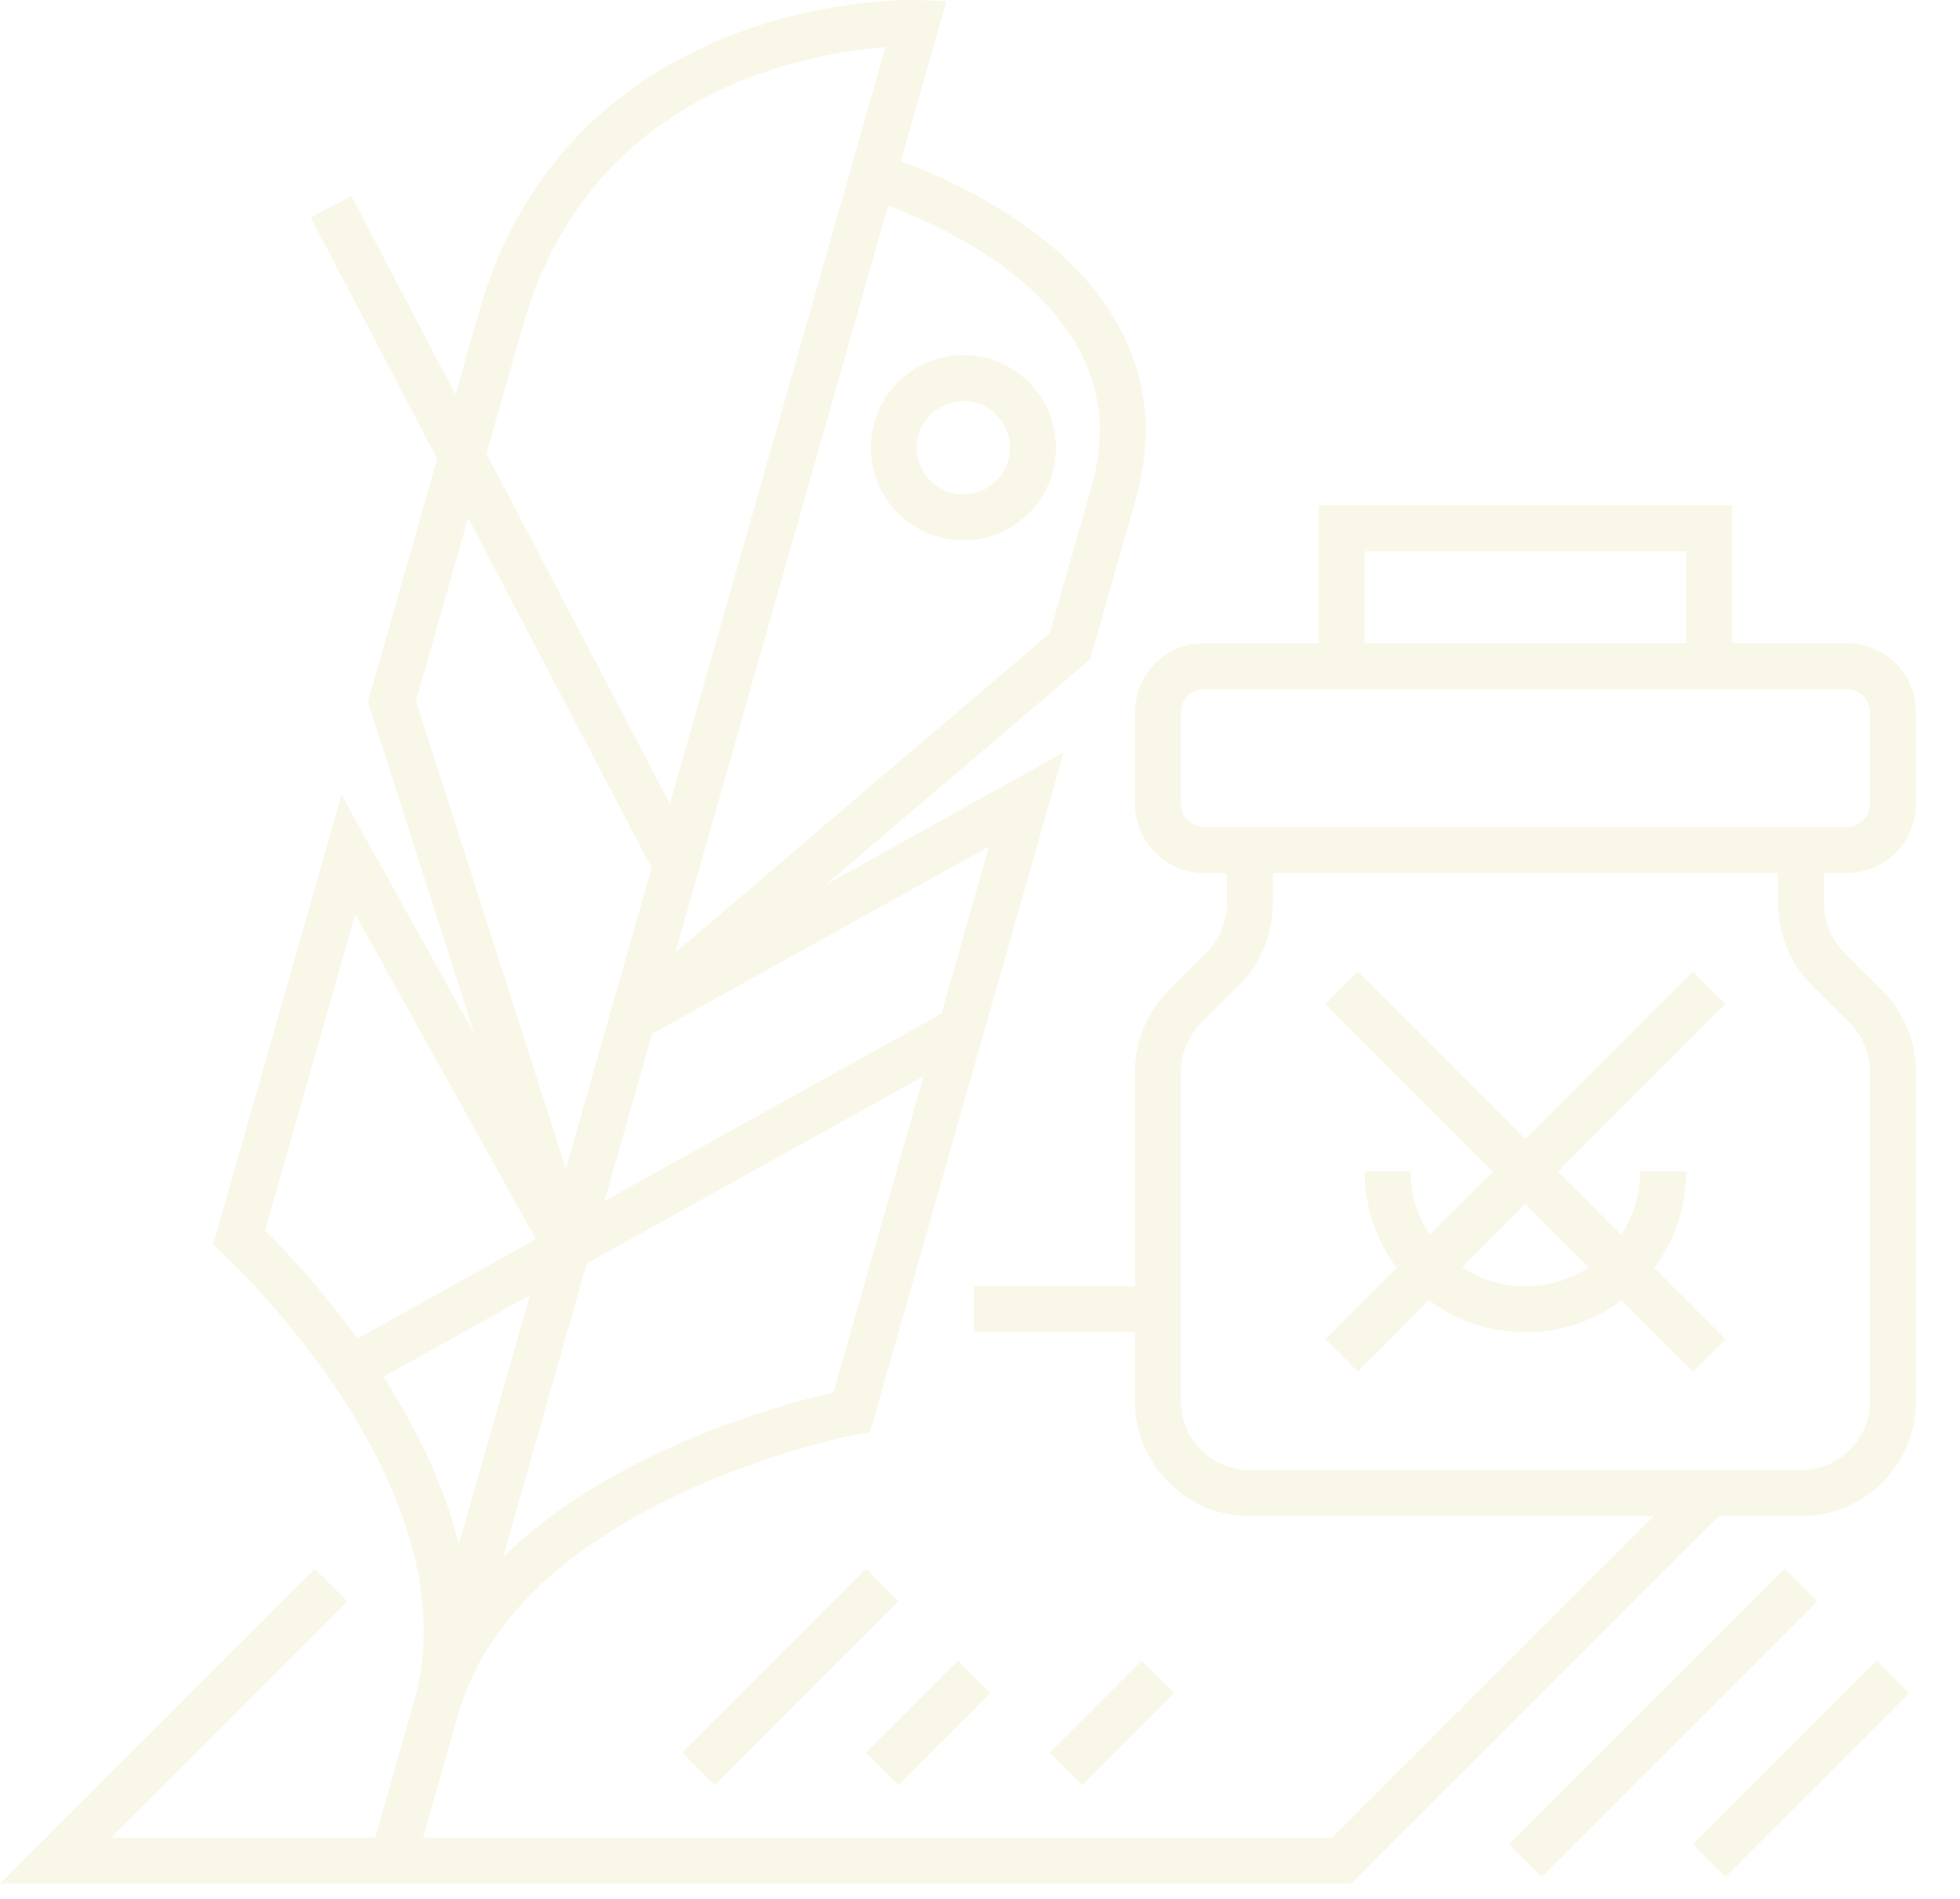
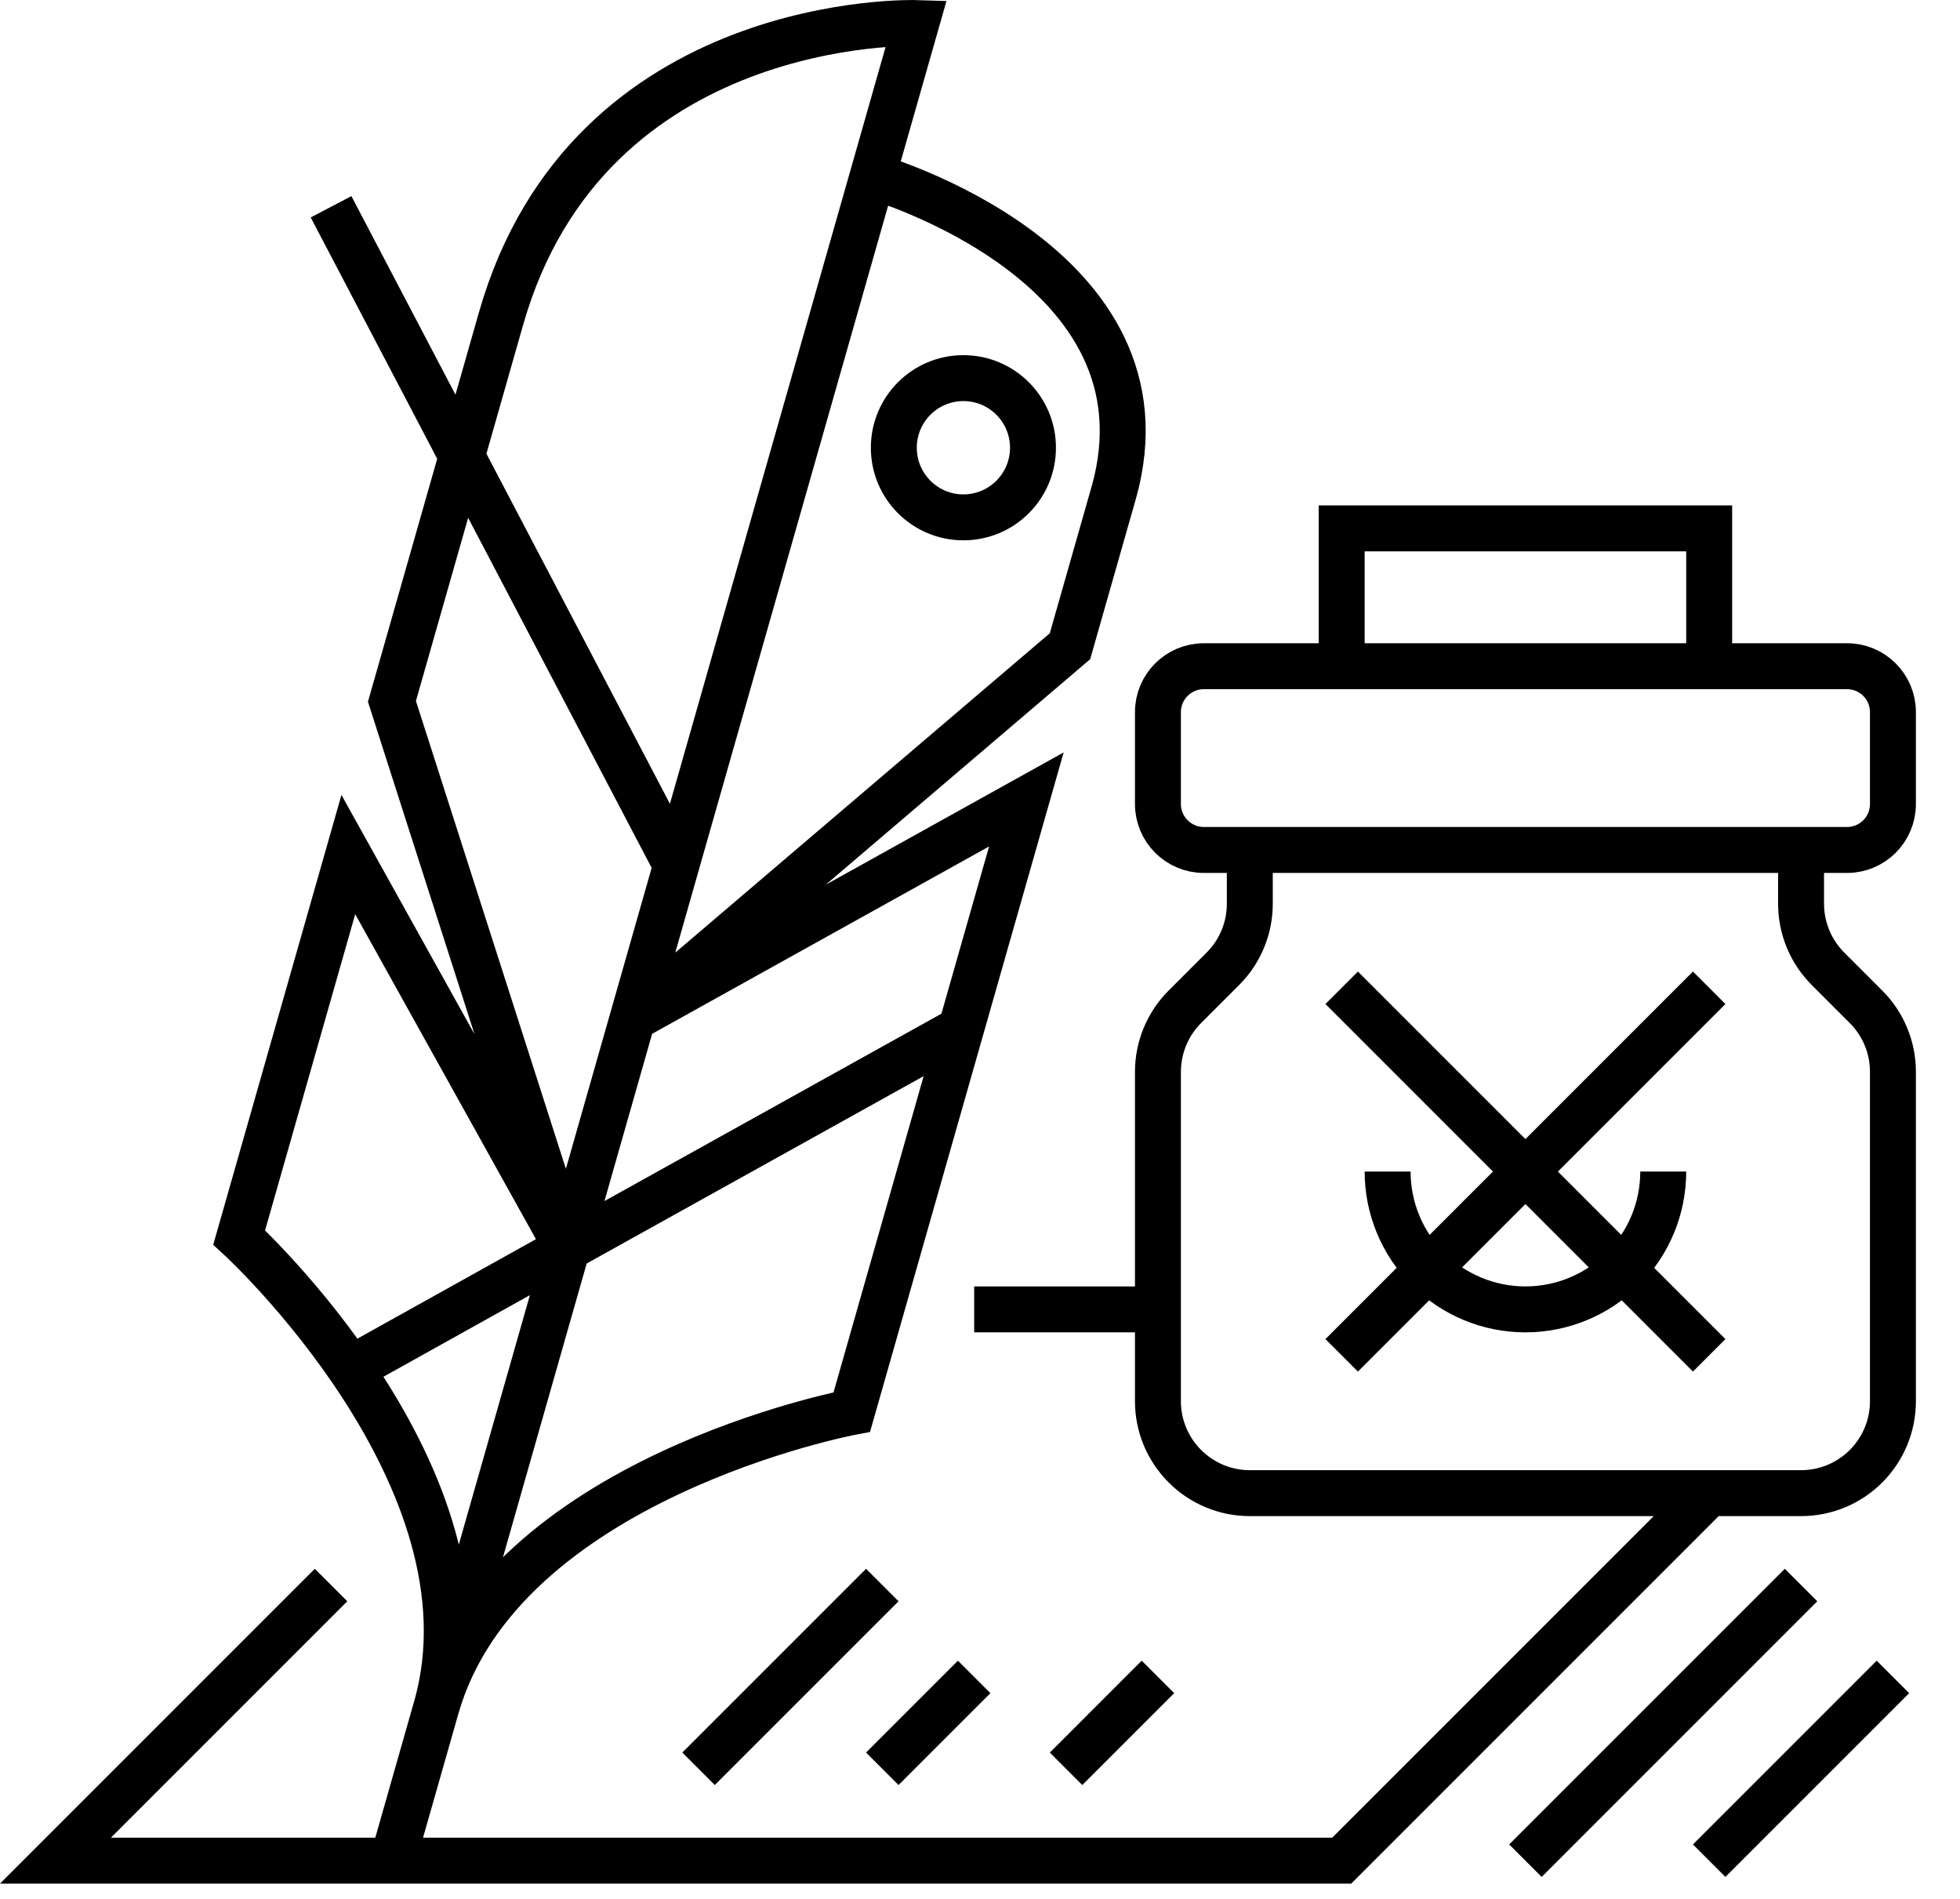
<svg xmlns="http://www.w3.org/2000/svg" width="32" height="31" viewBox="0 0 32 31" fill="none">
-   <path d="M5.405 3.376L11.041 14.127M9.26 20.375L6.399 11.45L8.18 5.202C9.605 0.203 14.96 0.376 14.96 0.376L6.41 30.376M9.26 20.375L5.687 13.951L3.905 20.202C3.905 20.202 8.192 24.125 7.123 27.875C8.192 24.125 13.907 23.052 13.907 23.052L16.757 13.051L10.329 16.625M9.26 20.375L15.688 16.801M9.26 20.375L5.728 22.343M14.248 2.877C14.248 2.877 19.247 4.302 18.181 8.052L17.469 10.55L10.344 16.625M27.905 10.876V8.626H21.905V10.876M18.905 21.376H15.905M5.405 25.876L0.905 30.376H21.905L27.905 24.376M11.405 28.876L14.405 25.876M14.405 28.876L15.905 27.376M17.405 28.876L18.905 27.376M24.905 30.376L29.405 25.876M27.905 30.376L30.905 27.376M27.905 16.126L21.905 22.126M27.905 22.126L21.905 16.126M27.155 19.126C27.155 19.723 26.918 20.295 26.496 20.717C26.074 21.139 25.502 21.376 24.905 21.376C24.308 21.376 23.736 21.139 23.314 20.717C22.892 20.295 22.655 19.723 22.655 19.126M29.405 14.753V13.876H20.405V14.753C20.405 14.95 20.367 15.145 20.291 15.328C20.216 15.51 20.106 15.675 19.966 15.815L19.344 16.437C19.205 16.576 19.094 16.742 19.019 16.924C18.944 17.106 18.905 17.301 18.905 17.498V22.876C18.905 23.274 19.063 23.655 19.345 23.936C19.626 24.218 20.007 24.376 20.405 24.376H29.405C29.803 24.376 30.185 24.218 30.466 23.936C30.747 23.655 30.905 23.274 30.905 22.876V17.498C30.905 17.301 30.867 17.106 30.791 16.924C30.716 16.742 30.606 16.576 30.466 16.437L29.844 15.815C29.705 15.675 29.594 15.51 29.519 15.328C29.444 15.145 29.405 14.95 29.405 14.753ZM19.655 10.876H30.155C30.57 10.876 30.905 11.211 30.905 11.626V13.126C30.905 13.54 30.57 13.876 30.155 13.876H19.655C19.241 13.876 18.905 13.54 18.905 13.126V11.626C18.905 11.211 19.241 10.876 19.655 10.876ZM16.865 7.309C16.865 7.937 16.357 8.446 15.729 8.446C15.101 8.446 14.593 7.937 14.593 7.309C14.593 6.682 15.101 6.173 15.729 6.173C16.357 6.173 16.865 6.682 16.865 7.309Z" stroke="#F9F7E7" stroke-width="0.75" />
+   <path d="M5.405 3.376L11.041 14.127M9.26 20.375L6.399 11.45L8.18 5.202C9.605 0.203 14.96 0.376 14.96 0.376L6.41 30.376M9.26 20.375L5.687 13.951L3.905 20.202C3.905 20.202 8.192 24.125 7.123 27.875C8.192 24.125 13.907 23.052 13.907 23.052L16.757 13.051L10.329 16.625M9.26 20.375L15.688 16.801M9.26 20.375L5.728 22.343M14.248 2.877C14.248 2.877 19.247 4.302 18.181 8.052L17.469 10.55L10.344 16.625M27.905 10.876V8.626H21.905V10.876M18.905 21.376H15.905M5.405 25.876L0.905 30.376H21.905L27.905 24.376M11.405 28.876L14.405 25.876M14.405 28.876L15.905 27.376M17.405 28.876L18.905 27.376M24.905 30.376L29.405 25.876M27.905 30.376L30.905 27.376M27.905 16.126L21.905 22.126M27.905 22.126L21.905 16.126M27.155 19.126C27.155 19.723 26.918 20.295 26.496 20.717C26.074 21.139 25.502 21.376 24.905 21.376C24.308 21.376 23.736 21.139 23.314 20.717C22.892 20.295 22.655 19.723 22.655 19.126M29.405 14.753V13.876H20.405V14.753C20.405 14.95 20.367 15.145 20.291 15.328C20.216 15.51 20.106 15.675 19.966 15.815L19.344 16.437C19.205 16.576 19.094 16.742 19.019 16.924C18.944 17.106 18.905 17.301 18.905 17.498V22.876C18.905 23.274 19.063 23.655 19.345 23.936C19.626 24.218 20.007 24.376 20.405 24.376H29.405C29.803 24.376 30.185 24.218 30.466 23.936C30.747 23.655 30.905 23.274 30.905 22.876V17.498C30.905 17.301 30.867 17.106 30.791 16.924C30.716 16.742 30.606 16.576 30.466 16.437L29.844 15.815C29.705 15.675 29.594 15.51 29.519 15.328C29.444 15.145 29.405 14.95 29.405 14.753ZM19.655 10.876H30.155C30.57 10.876 30.905 11.211 30.905 11.626V13.126C30.905 13.54 30.57 13.876 30.155 13.876H19.655C19.241 13.876 18.905 13.54 18.905 13.126V11.626C18.905 11.211 19.241 10.876 19.655 10.876ZM16.865 7.309C16.865 7.937 16.357 8.446 15.729 8.446C15.101 8.446 14.593 7.937 14.593 7.309C14.593 6.682 15.101 6.173 15.729 6.173C16.357 6.173 16.865 6.682 16.865 7.309Z" stroke="currentColor" stroke-width="0.75" />
</svg>
